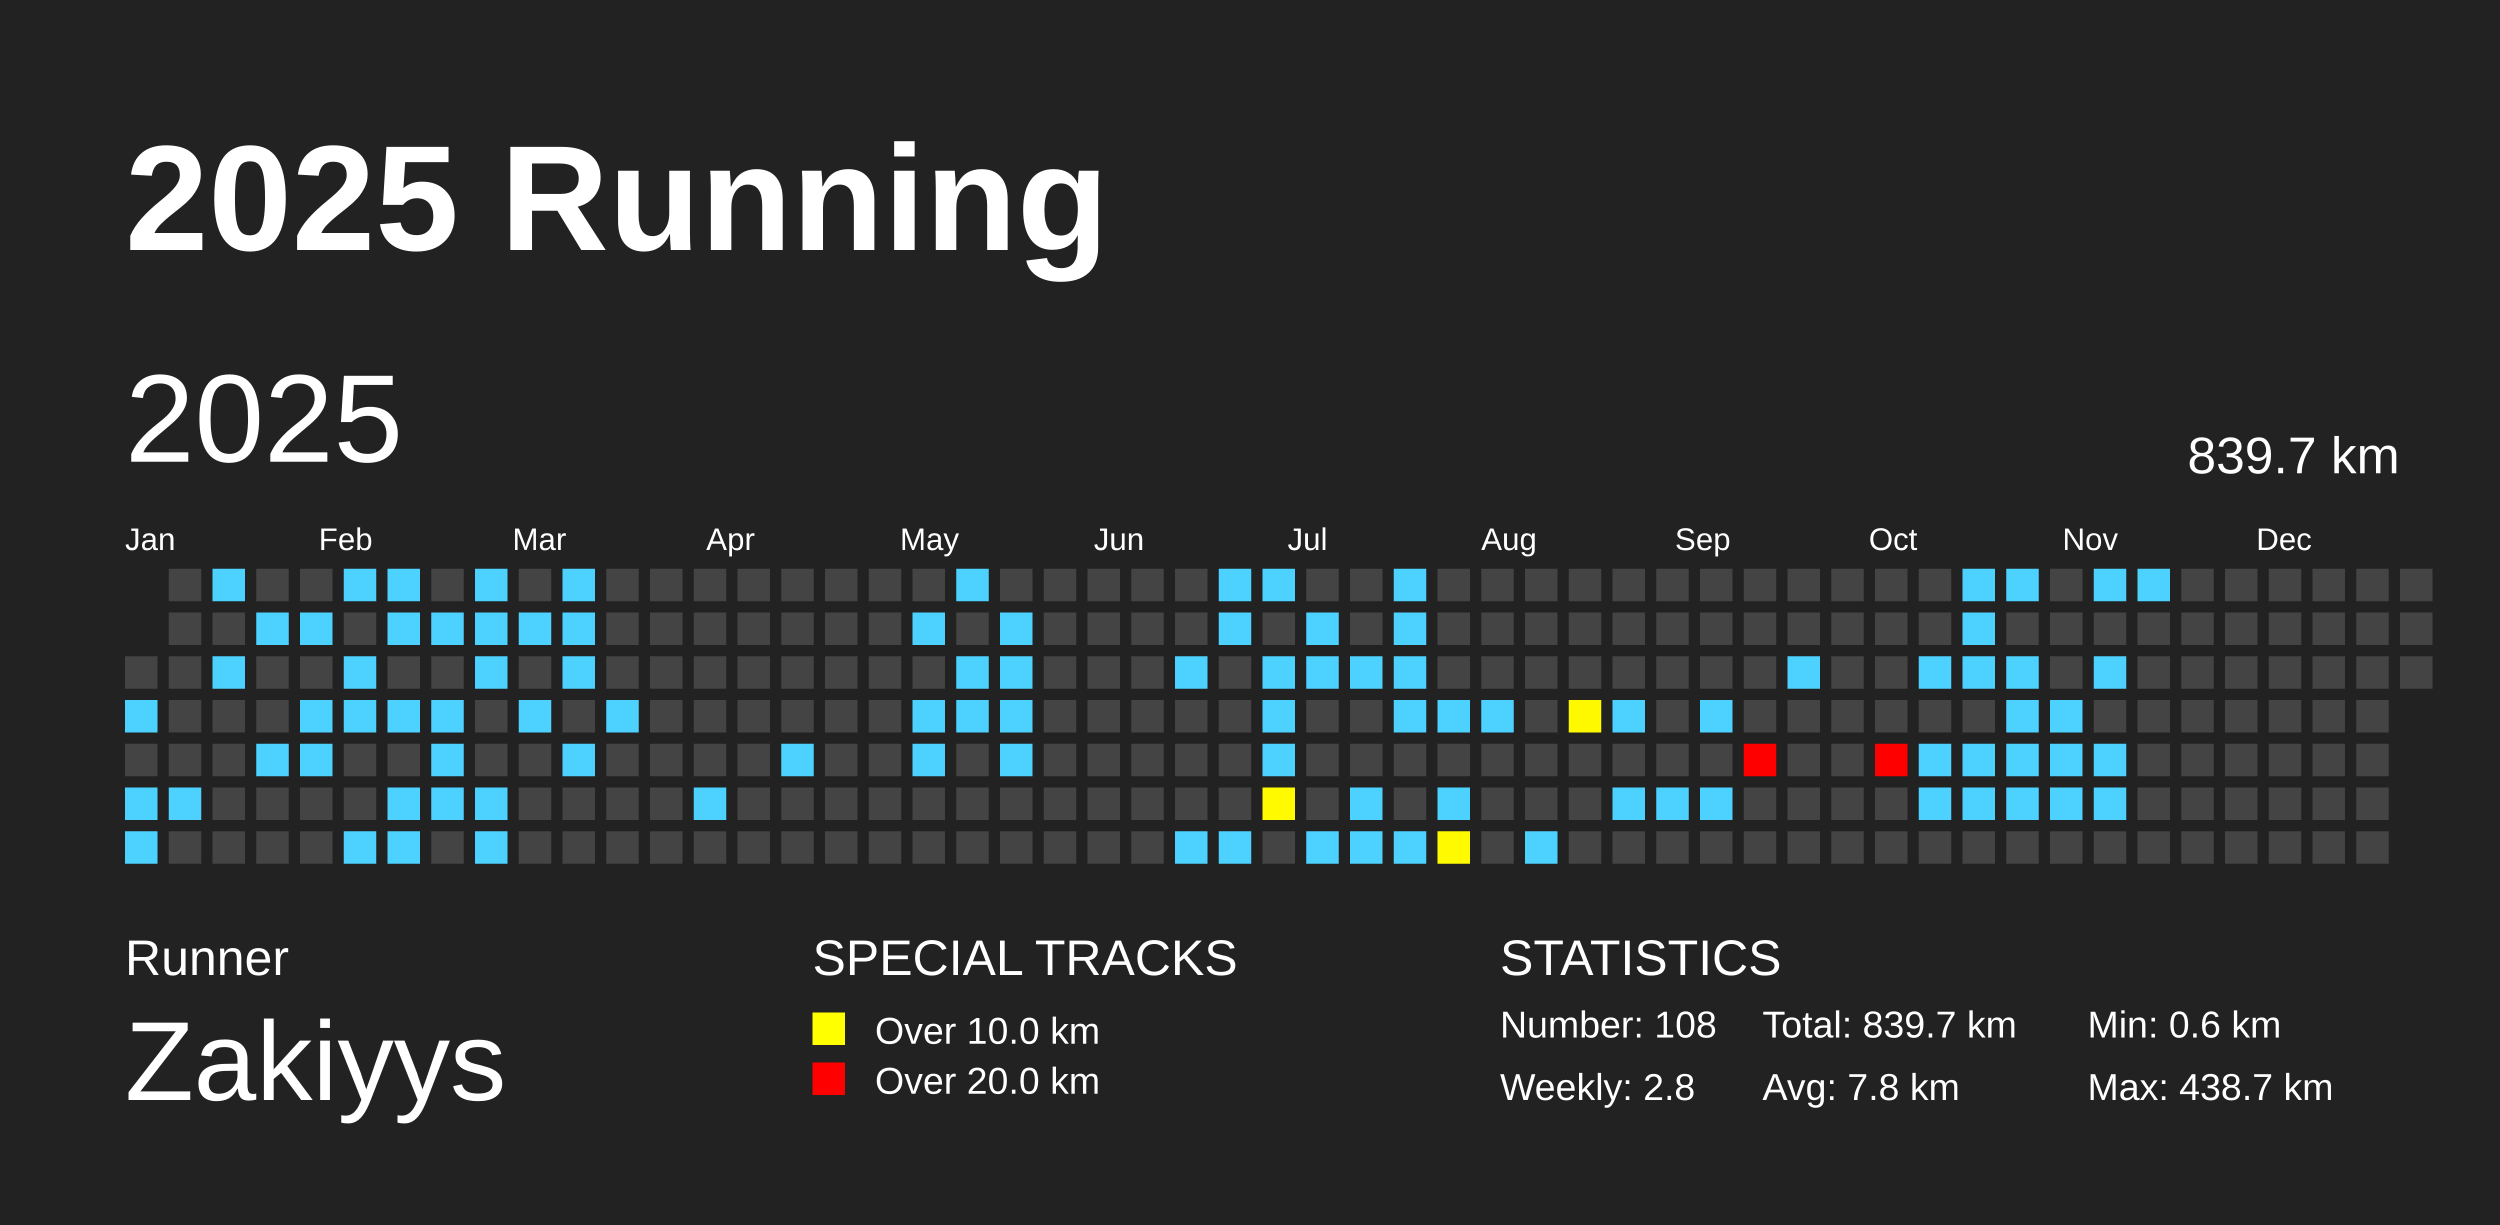
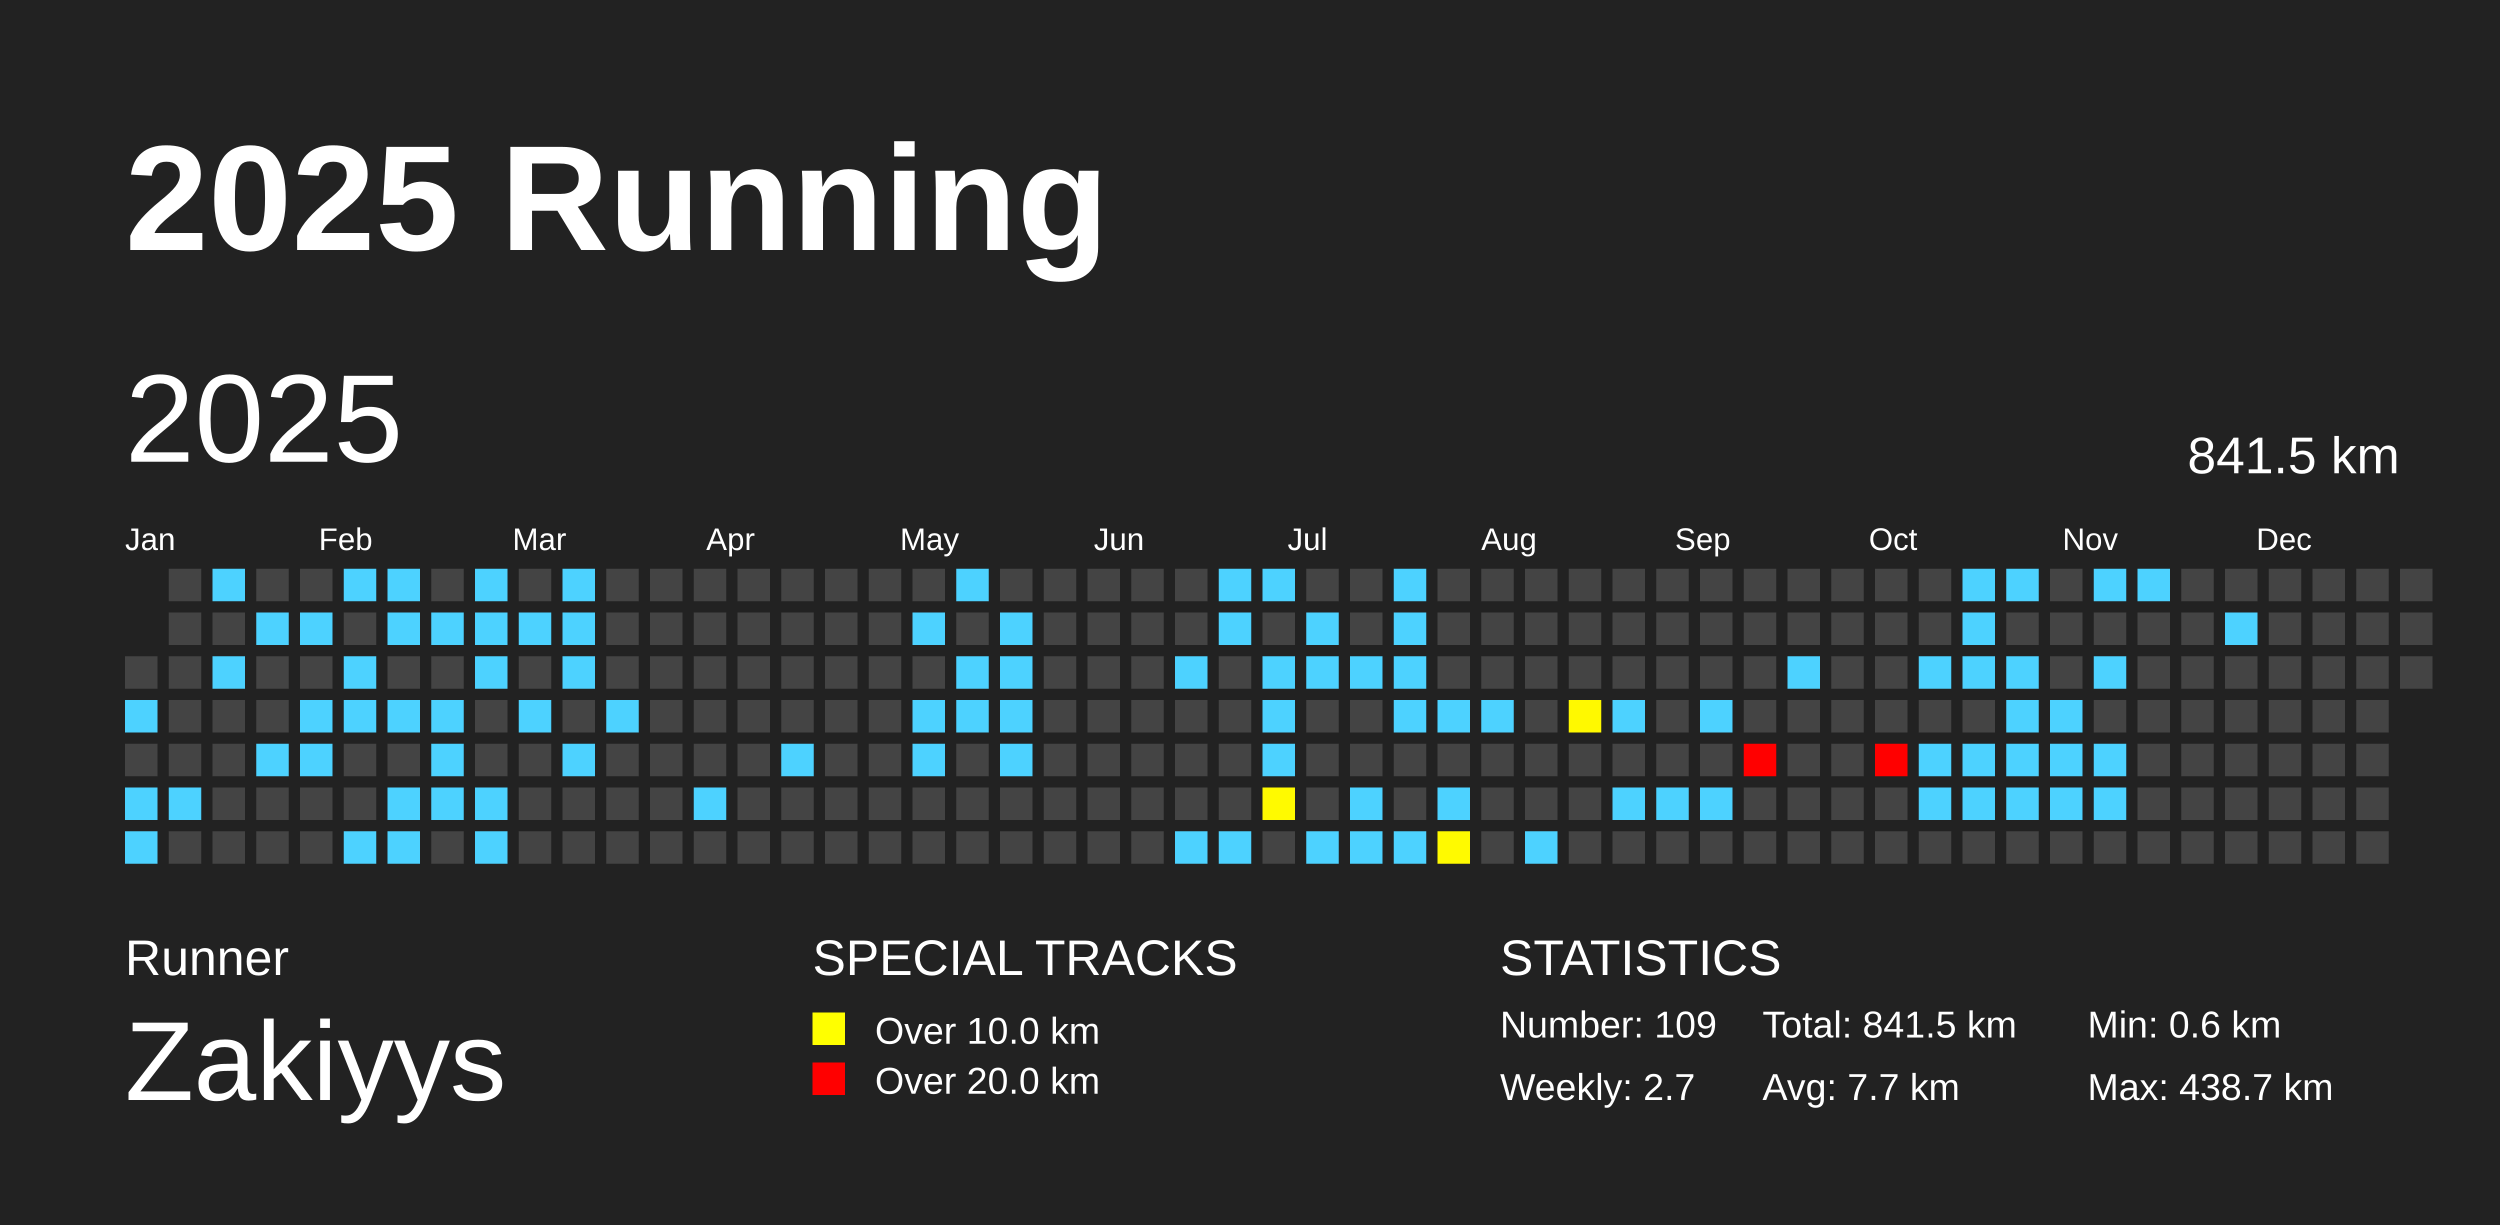
<svg xmlns="http://www.w3.org/2000/svg" baseProfile="full" height="98mm" version="1.1" viewBox="0,0,200,98" width="200mm">
  <defs />
  <rect fill="#222222" height="98" width="200" x="0" y="0" />
  <text fill="#FFFFFF" style="font-size:12px; font-family:Arial; font-weight:bold;" x="10" y="20">2025 Running</text>
  <text fill="#FFFFFF" style="font-size:4px; font-family:Arial" x="10" y="78">Runner</text>
  <text fill="#FFFFFF" style="font-size:9px; font-family:Arial" x="10" y="88">Zakiyys</text>
  <text fill="#FFFFFF" style="font-size:4px; font-family:Arial" x="65" y="78">SPECIAL TRACKS</text>
  <rect fill="yellow" height="2.6" width="2.6" x="65" y="81" />
  <text fill="#FFFFFF" style="font-size:3px; font-family:Arial" x="70" y="83.5">Over 10.0 km</text>
  <rect fill="red" height="2.6" width="2.6" x="65" y="85" />
  <text fill="#FFFFFF" style="font-size:3px; font-family:Arial" x="70" y="87.5">Over 20.0 km</text>
  <text fill="#FFFFFF" style="font-size:4px; font-family:Arial" x="120" y="78">STATISTICS</text>
-   <text fill="#FFFFFF" style="font-size:3px; font-family:Arial" x="120" y="83">Number: 108</text>
-   <text fill="#FFFFFF" style="font-size:3px; font-family:Arial" x="120" y="88">Weekly: 2.8</text>
-   <text fill="#FFFFFF" style="font-size:3px; font-family:Arial" x="141" y="83">Total: 839.7 km</text>
-   <text fill="#FFFFFF" style="font-size:3px; font-family:Arial" x="141" y="88">Avg: 7.8 km</text>
+   <text fill="#FFFFFF" style="font-size:3px; font-family:Arial" x="120" y="83">Number: 109</text>
+   <text fill="#FFFFFF" style="font-size:3px; font-family:Arial" x="120" y="88">Weekly: 2.7</text>
+   <text fill="#FFFFFF" style="font-size:3px; font-family:Arial" x="141" y="83">Total: 841.5 km</text>
+   <text fill="#FFFFFF" style="font-size:3px; font-family:Arial" x="141" y="88">Avg: 7.7 km</text>
  <text fill="#FFFFFF" style="font-size:3px; font-family:Arial" x="167" y="83">Min: 0.6 km</text>
  <text fill="#FFFFFF" style="font-size:3px; font-family:Arial" x="167" y="88">Max: 438.7 km</text>
  <text dominant-baseline="hanging" fill="#FFFFFF" style="font-size:10.0px; font-family:Arial;" x="10" y="30">2025</text>
-   <text dominant-baseline="hanging" fill="#FFFFFF" style="font-size:4.125px; font-family:Arial;" x="175" y="35">839.7 km</text>
+   <text dominant-baseline="hanging" fill="#FFFFFF" style="font-size:4.125px; font-family:Arial;" x="175" y="35">841.5 km</text>
  <text fill="#FFFFFF" style="font-size:2.5px; font-family:Arial" x="10.0" y="44">Jan</text>
  <text fill="#FFFFFF" style="font-size:2.5px; font-family:Arial" x="25.5" y="44">Feb</text>
  <text fill="#FFFFFF" style="font-size:2.5px; font-family:Arial" x="41.0" y="44">Mar</text>
  <text fill="#FFFFFF" style="font-size:2.5px; font-family:Arial" x="56.5" y="44">Apr</text>
  <text fill="#FFFFFF" style="font-size:2.5px; font-family:Arial" x="72.0" y="44">May</text>
  <text fill="#FFFFFF" style="font-size:2.5px; font-family:Arial" x="87.5" y="44">Jun</text>
  <text fill="#FFFFFF" style="font-size:2.5px; font-family:Arial" x="103.0" y="44">Jul</text>
  <text fill="#FFFFFF" style="font-size:2.5px; font-family:Arial" x="118.5" y="44">Aug</text>
  <text fill="#FFFFFF" style="font-size:2.5px; font-family:Arial" x="134.0" y="44">Sep</text>
  <text fill="#FFFFFF" style="font-size:2.5px; font-family:Arial" x="149.5" y="44">Oct</text>
  <text fill="#FFFFFF" style="font-size:2.5px; font-family:Arial" x="165.0" y="44">Nov</text>
  <text fill="#FFFFFF" style="font-size:2.5px; font-family:Arial" x="180.5" y="44">Dec</text>
  <rect fill="#444444" height="2.6" width="2.6" x="10.0" y="52.5" />
  <rect fill="#4dd2ff" height="2.6" width="2.6" x="10.0" y="56.0" />
  <rect fill="#444444" height="2.6" width="2.6" x="10.0" y="59.5" />
  <rect fill="#4dd2ff" height="2.6" width="2.6" x="10.0" y="63.0" />
  <rect fill="#4dd2ff" height="2.6" width="2.6" x="10.0" y="66.5" />
  <rect fill="#444444" height="2.6" width="2.6" x="13.5" y="45.5" />
  <rect fill="#444444" height="2.6" width="2.6" x="13.5" y="49.0" />
  <rect fill="#444444" height="2.6" width="2.6" x="13.5" y="52.5" />
  <rect fill="#444444" height="2.6" width="2.6" x="13.5" y="56.0" />
  <rect fill="#444444" height="2.6" width="2.6" x="13.5" y="59.5" />
  <rect fill="#4dd2ff" height="2.6" width="2.6" x="13.5" y="63.0" />
  <rect fill="#444444" height="2.6" width="2.6" x="13.5" y="66.5" />
  <rect fill="#4dd2ff" height="2.6" width="2.6" x="17.0" y="45.5" />
  <rect fill="#444444" height="2.6" width="2.6" x="17.0" y="49.0" />
  <rect fill="#4dd2ff" height="2.6" width="2.6" x="17.0" y="52.5" />
  <rect fill="#444444" height="2.6" width="2.6" x="17.0" y="56.0" />
  <rect fill="#444444" height="2.6" width="2.6" x="17.0" y="59.5" />
  <rect fill="#444444" height="2.6" width="2.6" x="17.0" y="63.0" />
  <rect fill="#444444" height="2.6" width="2.6" x="17.0" y="66.5" />
  <rect fill="#444444" height="2.6" width="2.6" x="20.5" y="45.5" />
  <rect fill="#4dd2ff" height="2.6" width="2.6" x="20.5" y="49.0" />
  <rect fill="#444444" height="2.6" width="2.6" x="20.5" y="52.5" />
  <rect fill="#444444" height="2.6" width="2.6" x="20.5" y="56.0" />
  <rect fill="#4dd2ff" height="2.6" width="2.6" x="20.5" y="59.5" />
  <rect fill="#444444" height="2.6" width="2.6" x="20.5" y="63.0" />
  <rect fill="#444444" height="2.6" width="2.6" x="20.5" y="66.5" />
  <rect fill="#444444" height="2.6" width="2.6" x="24.0" y="45.5" />
  <rect fill="#4dd2ff" height="2.6" width="2.6" x="24.0" y="49.0" />
  <rect fill="#444444" height="2.6" width="2.6" x="24.0" y="52.5" />
  <rect fill="#4dd2ff" height="2.6" width="2.6" x="24.0" y="56.0" />
  <rect fill="#4dd2ff" height="2.6" width="2.6" x="24.0" y="59.5" />
  <rect fill="#444444" height="2.6" width="2.6" x="24.0" y="63.0" />
  <rect fill="#444444" height="2.6" width="2.6" x="24.0" y="66.5" />
  <rect fill="#4dd2ff" height="2.6" width="2.6" x="27.5" y="45.5" />
  <rect fill="#444444" height="2.6" width="2.6" x="27.5" y="49.0" />
  <rect fill="#4dd2ff" height="2.6" width="2.6" x="27.5" y="52.5" />
  <rect fill="#4dd2ff" height="2.6" width="2.6" x="27.5" y="56.0" />
  <rect fill="#444444" height="2.6" width="2.6" x="27.5" y="59.5" />
  <rect fill="#444444" height="2.6" width="2.6" x="27.5" y="63.0" />
  <rect fill="#4dd2ff" height="2.6" width="2.6" x="27.5" y="66.5" />
  <rect fill="#4dd2ff" height="2.6" width="2.6" x="31.0" y="45.5" />
  <rect fill="#4dd2ff" height="2.6" width="2.6" x="31.0" y="49.0" />
  <rect fill="#444444" height="2.6" width="2.6" x="31.0" y="52.5" />
  <rect fill="#4dd2ff" height="2.6" width="2.6" x="31.0" y="56.0" />
  <rect fill="#444444" height="2.6" width="2.6" x="31.0" y="59.5" />
  <rect fill="#4dd2ff" height="2.6" width="2.6" x="31.0" y="63.0" />
  <rect fill="#4dd2ff" height="2.6" width="2.6" x="31.0" y="66.5" />
  <rect fill="#444444" height="2.6" width="2.6" x="34.5" y="45.5" />
  <rect fill="#4dd2ff" height="2.6" width="2.6" x="34.5" y="49.0" />
  <rect fill="#444444" height="2.6" width="2.6" x="34.5" y="52.5" />
  <rect fill="#4dd2ff" height="2.6" width="2.6" x="34.5" y="56.0" />
  <rect fill="#4dd2ff" height="2.6" width="2.6" x="34.5" y="59.5" />
  <rect fill="#4dd2ff" height="2.6" width="2.6" x="34.5" y="63.0" />
  <rect fill="#444444" height="2.6" width="2.6" x="34.5" y="66.5" />
  <rect fill="#4dd2ff" height="2.6" width="2.6" x="38.0" y="45.5" />
  <rect fill="#4dd2ff" height="2.6" width="2.6" x="38.0" y="49.0" />
  <rect fill="#4dd2ff" height="2.6" width="2.6" x="38.0" y="52.5" />
  <rect fill="#444444" height="2.6" width="2.6" x="38.0" y="56.0" />
  <rect fill="#444444" height="2.6" width="2.6" x="38.0" y="59.5" />
  <rect fill="#4dd2ff" height="2.6" width="2.6" x="38.0" y="63.0" />
  <rect fill="#4dd2ff" height="2.6" width="2.6" x="38.0" y="66.5" />
  <rect fill="#444444" height="2.6" width="2.6" x="41.5" y="45.5" />
  <rect fill="#4dd2ff" height="2.6" width="2.6" x="41.5" y="49.0" />
  <rect fill="#444444" height="2.6" width="2.6" x="41.5" y="52.5" />
  <rect fill="#4dd2ff" height="2.6" width="2.6" x="41.5" y="56.0" />
  <rect fill="#444444" height="2.6" width="2.6" x="41.5" y="59.5" />
  <rect fill="#444444" height="2.6" width="2.6" x="41.5" y="63.0" />
  <rect fill="#444444" height="2.6" width="2.6" x="41.5" y="66.5" />
  <rect fill="#4dd2ff" height="2.6" width="2.6" x="45.0" y="45.5" />
  <rect fill="#4dd2ff" height="2.6" width="2.6" x="45.0" y="49.0" />
  <rect fill="#4dd2ff" height="2.6" width="2.6" x="45.0" y="52.5" />
  <rect fill="#444444" height="2.6" width="2.6" x="45.0" y="56.0" />
  <rect fill="#4dd2ff" height="2.6" width="2.6" x="45.0" y="59.5" />
  <rect fill="#444444" height="2.6" width="2.6" x="45.0" y="63.0" />
  <rect fill="#444444" height="2.6" width="2.6" x="45.0" y="66.5" />
  <rect fill="#444444" height="2.6" width="2.6" x="48.5" y="45.5" />
  <rect fill="#444444" height="2.6" width="2.6" x="48.5" y="49.0" />
  <rect fill="#444444" height="2.6" width="2.6" x="48.5" y="52.5" />
  <rect fill="#4dd2ff" height="2.6" width="2.6" x="48.5" y="56.0" />
  <rect fill="#444444" height="2.6" width="2.6" x="48.5" y="59.5" />
  <rect fill="#444444" height="2.6" width="2.6" x="48.5" y="63.0" />
  <rect fill="#444444" height="2.6" width="2.6" x="48.5" y="66.5" />
  <rect fill="#444444" height="2.6" width="2.6" x="52.0" y="45.5" />
  <rect fill="#444444" height="2.6" width="2.6" x="52.0" y="49.0" />
  <rect fill="#444444" height="2.6" width="2.6" x="52.0" y="52.5" />
  <rect fill="#444444" height="2.6" width="2.6" x="52.0" y="56.0" />
  <rect fill="#444444" height="2.6" width="2.6" x="52.0" y="59.5" />
  <rect fill="#444444" height="2.6" width="2.6" x="52.0" y="63.0" />
  <rect fill="#444444" height="2.6" width="2.6" x="52.0" y="66.5" />
  <rect fill="#444444" height="2.6" width="2.6" x="55.5" y="45.5" />
  <rect fill="#444444" height="2.6" width="2.6" x="55.5" y="49.0" />
  <rect fill="#444444" height="2.6" width="2.6" x="55.5" y="52.5" />
  <rect fill="#444444" height="2.6" width="2.6" x="55.5" y="56.0" />
  <rect fill="#444444" height="2.6" width="2.6" x="55.5" y="59.5" />
  <rect fill="#4dd2ff" height="2.6" width="2.6" x="55.5" y="63.0" />
  <rect fill="#444444" height="2.6" width="2.6" x="55.5" y="66.5" />
  <rect fill="#444444" height="2.6" width="2.6" x="59.0" y="45.5" />
  <rect fill="#444444" height="2.6" width="2.6" x="59.0" y="49.0" />
  <rect fill="#444444" height="2.6" width="2.6" x="59.0" y="52.5" />
  <rect fill="#444444" height="2.6" width="2.6" x="59.0" y="56.0" />
  <rect fill="#444444" height="2.6" width="2.6" x="59.0" y="59.5" />
  <rect fill="#444444" height="2.6" width="2.6" x="59.0" y="63.0" />
  <rect fill="#444444" height="2.6" width="2.6" x="59.0" y="66.5" />
  <rect fill="#444444" height="2.6" width="2.6" x="62.5" y="45.5" />
  <rect fill="#444444" height="2.6" width="2.6" x="62.5" y="49.0" />
  <rect fill="#444444" height="2.6" width="2.6" x="62.5" y="52.5" />
  <rect fill="#444444" height="2.6" width="2.6" x="62.5" y="56.0" />
  <rect fill="#4dd2ff" height="2.6" width="2.6" x="62.5" y="59.5" />
  <rect fill="#444444" height="2.6" width="2.6" x="62.5" y="63.0" />
  <rect fill="#444444" height="2.6" width="2.6" x="62.5" y="66.5" />
  <rect fill="#444444" height="2.6" width="2.6" x="66.0" y="45.5" />
  <rect fill="#444444" height="2.6" width="2.6" x="66.0" y="49.0" />
  <rect fill="#444444" height="2.6" width="2.6" x="66.0" y="52.5" />
  <rect fill="#444444" height="2.6" width="2.6" x="66.0" y="56.0" />
  <rect fill="#444444" height="2.6" width="2.6" x="66.0" y="59.5" />
  <rect fill="#444444" height="2.6" width="2.6" x="66.0" y="63.0" />
  <rect fill="#444444" height="2.6" width="2.6" x="66.0" y="66.5" />
  <rect fill="#444444" height="2.6" width="2.6" x="69.5" y="45.5" />
  <rect fill="#444444" height="2.6" width="2.6" x="69.5" y="49.0" />
  <rect fill="#444444" height="2.6" width="2.6" x="69.5" y="52.5" />
  <rect fill="#444444" height="2.6" width="2.6" x="69.5" y="56.0" />
  <rect fill="#444444" height="2.6" width="2.6" x="69.5" y="59.5" />
  <rect fill="#444444" height="2.6" width="2.6" x="69.5" y="63.0" />
  <rect fill="#444444" height="2.6" width="2.6" x="69.5" y="66.5" />
  <rect fill="#444444" height="2.6" width="2.6" x="73.0" y="45.5" />
  <rect fill="#4dd2ff" height="2.6" width="2.6" x="73.0" y="49.0" />
  <rect fill="#444444" height="2.6" width="2.6" x="73.0" y="52.5" />
  <rect fill="#4dd2ff" height="2.6" width="2.6" x="73.0" y="56.0" />
  <rect fill="#4dd2ff" height="2.6" width="2.6" x="73.0" y="59.5" />
  <rect fill="#444444" height="2.6" width="2.6" x="73.0" y="63.0" />
  <rect fill="#444444" height="2.6" width="2.6" x="73.0" y="66.5" />
  <rect fill="#4dd2ff" height="2.6" width="2.6" x="76.5" y="45.5" />
  <rect fill="#444444" height="2.6" width="2.6" x="76.5" y="49.0" />
  <rect fill="#4dd2ff" height="2.6" width="2.6" x="76.5" y="52.5" />
  <rect fill="#4dd2ff" height="2.6" width="2.6" x="76.5" y="56.0" />
  <rect fill="#444444" height="2.6" width="2.6" x="76.5" y="59.5" />
  <rect fill="#444444" height="2.6" width="2.6" x="76.5" y="63.0" />
  <rect fill="#444444" height="2.6" width="2.6" x="76.5" y="66.5" />
  <rect fill="#444444" height="2.6" width="2.6" x="80.0" y="45.5" />
  <rect fill="#4dd2ff" height="2.6" width="2.6" x="80.0" y="49.0" />
  <rect fill="#4dd2ff" height="2.6" width="2.6" x="80.0" y="52.5" />
  <rect fill="#4dd2ff" height="2.6" width="2.6" x="80.0" y="56.0" />
  <rect fill="#4dd2ff" height="2.6" width="2.6" x="80.0" y="59.5" />
  <rect fill="#444444" height="2.6" width="2.6" x="80.0" y="63.0" />
  <rect fill="#444444" height="2.6" width="2.6" x="80.0" y="66.5" />
  <rect fill="#444444" height="2.6" width="2.6" x="83.5" y="45.5" />
  <rect fill="#444444" height="2.6" width="2.6" x="83.5" y="49.0" />
  <rect fill="#444444" height="2.6" width="2.6" x="83.5" y="52.5" />
  <rect fill="#444444" height="2.6" width="2.6" x="83.5" y="56.0" />
  <rect fill="#444444" height="2.6" width="2.6" x="83.5" y="59.5" />
  <rect fill="#444444" height="2.6" width="2.6" x="83.5" y="63.0" />
  <rect fill="#444444" height="2.6" width="2.6" x="83.5" y="66.5" />
  <rect fill="#444444" height="2.6" width="2.6" x="87.0" y="45.5" />
  <rect fill="#444444" height="2.6" width="2.6" x="87.0" y="49.0" />
  <rect fill="#444444" height="2.6" width="2.6" x="87.0" y="52.5" />
  <rect fill="#444444" height="2.6" width="2.6" x="87.0" y="56.0" />
  <rect fill="#444444" height="2.6" width="2.6" x="87.0" y="59.5" />
  <rect fill="#444444" height="2.6" width="2.6" x="87.0" y="63.0" />
  <rect fill="#444444" height="2.6" width="2.6" x="87.0" y="66.5" />
  <rect fill="#444444" height="2.6" width="2.6" x="90.5" y="45.5" />
  <rect fill="#444444" height="2.6" width="2.6" x="90.5" y="49.0" />
  <rect fill="#444444" height="2.6" width="2.6" x="90.5" y="52.5" />
  <rect fill="#444444" height="2.6" width="2.6" x="90.5" y="56.0" />
  <rect fill="#444444" height="2.6" width="2.6" x="90.5" y="59.5" />
  <rect fill="#444444" height="2.6" width="2.6" x="90.5" y="63.0" />
  <rect fill="#444444" height="2.6" width="2.6" x="90.5" y="66.5" />
  <rect fill="#444444" height="2.6" width="2.6" x="94.0" y="45.5" />
  <rect fill="#444444" height="2.6" width="2.6" x="94.0" y="49.0" />
  <rect fill="#4dd2ff" height="2.6" width="2.6" x="94.0" y="52.5" />
  <rect fill="#444444" height="2.6" width="2.6" x="94.0" y="56.0" />
  <rect fill="#444444" height="2.6" width="2.6" x="94.0" y="59.5" />
  <rect fill="#444444" height="2.6" width="2.6" x="94.0" y="63.0" />
  <rect fill="#4dd2ff" height="2.6" width="2.6" x="94.0" y="66.5" />
  <rect fill="#4dd2ff" height="2.6" width="2.6" x="97.5" y="45.5" />
  <rect fill="#4dd2ff" height="2.6" width="2.6" x="97.5" y="49.0" />
  <rect fill="#444444" height="2.6" width="2.6" x="97.5" y="52.5" />
  <rect fill="#444444" height="2.6" width="2.6" x="97.5" y="56.0" />
  <rect fill="#444444" height="2.6" width="2.6" x="97.5" y="59.5" />
  <rect fill="#444444" height="2.6" width="2.6" x="97.5" y="63.0" />
  <rect fill="#4dd2ff" height="2.6" width="2.6" x="97.5" y="66.5" />
  <rect fill="#4dd2ff" height="2.6" width="2.6" x="101.0" y="45.5" />
  <rect fill="#444444" height="2.6" width="2.6" x="101.0" y="49.0" />
  <rect fill="#4dd2ff" height="2.6" width="2.6" x="101.0" y="52.5" />
  <rect fill="#4dd2ff" height="2.6" width="2.6" x="101.0" y="56.0" />
  <rect fill="#4dd2ff" height="2.6" width="2.6" x="101.0" y="59.5" />
  <rect fill="#fffa00" height="2.6" width="2.6" x="101.0" y="63.0" />
  <rect fill="#444444" height="2.6" width="2.6" x="101.0" y="66.5" />
  <rect fill="#444444" height="2.6" width="2.6" x="104.5" y="45.5" />
  <rect fill="#4dd2ff" height="2.6" width="2.6" x="104.5" y="49.0" />
  <rect fill="#4dd2ff" height="2.6" width="2.6" x="104.5" y="52.5" />
  <rect fill="#444444" height="2.6" width="2.6" x="104.5" y="56.0" />
  <rect fill="#444444" height="2.6" width="2.6" x="104.5" y="59.5" />
  <rect fill="#444444" height="2.6" width="2.6" x="104.5" y="63.0" />
  <rect fill="#4dd2ff" height="2.6" width="2.6" x="104.5" y="66.5" />
  <rect fill="#444444" height="2.6" width="2.6" x="108.0" y="45.5" />
  <rect fill="#444444" height="2.6" width="2.6" x="108.0" y="49.0" />
  <rect fill="#4dd2ff" height="2.6" width="2.6" x="108.0" y="52.5" />
  <rect fill="#444444" height="2.6" width="2.6" x="108.0" y="56.0" />
  <rect fill="#444444" height="2.6" width="2.6" x="108.0" y="59.5" />
  <rect fill="#4dd2ff" height="2.6" width="2.6" x="108.0" y="63.0" />
  <rect fill="#4dd2ff" height="2.6" width="2.6" x="108.0" y="66.5" />
  <rect fill="#4dd2ff" height="2.6" width="2.6" x="111.5" y="45.5" />
  <rect fill="#4dd2ff" height="2.6" width="2.6" x="111.5" y="49.0" />
  <rect fill="#4dd2ff" height="2.6" width="2.6" x="111.5" y="52.5" />
  <rect fill="#4dd2ff" height="2.6" width="2.6" x="111.5" y="56.0" />
  <rect fill="#444444" height="2.6" width="2.6" x="111.5" y="59.5" />
  <rect fill="#444444" height="2.6" width="2.6" x="111.5" y="63.0" />
  <rect fill="#4dd2ff" height="2.6" width="2.6" x="111.5" y="66.5" />
  <rect fill="#444444" height="2.6" width="2.6" x="115.0" y="45.5" />
  <rect fill="#444444" height="2.6" width="2.6" x="115.0" y="49.0" />
  <rect fill="#444444" height="2.6" width="2.6" x="115.0" y="52.5" />
  <rect fill="#4dd2ff" height="2.6" width="2.6" x="115.0" y="56.0" />
  <rect fill="#444444" height="2.6" width="2.6" x="115.0" y="59.5" />
  <rect fill="#4dd2ff" height="2.6" width="2.6" x="115.0" y="63.0" />
  <rect fill="#fffa00" height="2.6" width="2.6" x="115.0" y="66.5" />
  <rect fill="#444444" height="2.6" width="2.6" x="118.5" y="45.5" />
  <rect fill="#444444" height="2.6" width="2.6" x="118.5" y="49.0" />
  <rect fill="#444444" height="2.6" width="2.6" x="118.5" y="52.5" />
  <rect fill="#4dd2ff" height="2.6" width="2.6" x="118.5" y="56.0" />
  <rect fill="#444444" height="2.6" width="2.6" x="118.5" y="59.5" />
  <rect fill="#444444" height="2.6" width="2.6" x="118.5" y="63.0" />
  <rect fill="#444444" height="2.6" width="2.6" x="118.5" y="66.5" />
  <rect fill="#444444" height="2.6" width="2.6" x="122.0" y="45.5" />
  <rect fill="#444444" height="2.6" width="2.6" x="122.0" y="49.0" />
  <rect fill="#444444" height="2.6" width="2.6" x="122.0" y="52.5" />
  <rect fill="#444444" height="2.6" width="2.6" x="122.0" y="56.0" />
  <rect fill="#444444" height="2.6" width="2.6" x="122.0" y="59.5" />
  <rect fill="#444444" height="2.6" width="2.6" x="122.0" y="63.0" />
  <rect fill="#4dd2ff" height="2.6" width="2.6" x="122.0" y="66.5" />
  <rect fill="#444444" height="2.6" width="2.6" x="125.5" y="45.5" />
  <rect fill="#444444" height="2.6" width="2.6" x="125.5" y="49.0" />
  <rect fill="#444444" height="2.6" width="2.6" x="125.5" y="52.5" />
  <rect fill="#fff900" height="2.6" width="2.6" x="125.5" y="56.0" />
  <rect fill="#444444" height="2.6" width="2.6" x="125.5" y="59.5" />
  <rect fill="#444444" height="2.6" width="2.6" x="125.5" y="63.0" />
  <rect fill="#444444" height="2.6" width="2.6" x="125.5" y="66.5" />
  <rect fill="#444444" height="2.6" width="2.6" x="129.0" y="45.5" />
  <rect fill="#444444" height="2.6" width="2.6" x="129.0" y="49.0" />
  <rect fill="#444444" height="2.6" width="2.6" x="129.0" y="52.5" />
  <rect fill="#4dd2ff" height="2.6" width="2.6" x="129.0" y="56.0" />
  <rect fill="#444444" height="2.6" width="2.6" x="129.0" y="59.5" />
  <rect fill="#4dd2ff" height="2.6" width="2.6" x="129.0" y="63.0" />
  <rect fill="#444444" height="2.6" width="2.6" x="129.0" y="66.5" />
  <rect fill="#444444" height="2.6" width="2.6" x="132.5" y="45.5" />
  <rect fill="#444444" height="2.6" width="2.6" x="132.5" y="49.0" />
  <rect fill="#444444" height="2.6" width="2.6" x="132.5" y="52.5" />
  <rect fill="#444444" height="2.6" width="2.6" x="132.5" y="56.0" />
  <rect fill="#444444" height="2.6" width="2.6" x="132.5" y="59.5" />
  <rect fill="#4dd2ff" height="2.6" width="2.6" x="132.5" y="63.0" />
  <rect fill="#444444" height="2.6" width="2.6" x="132.5" y="66.5" />
  <rect fill="#444444" height="2.6" width="2.6" x="136.0" y="45.5" />
  <rect fill="#444444" height="2.6" width="2.6" x="136.0" y="49.0" />
  <rect fill="#444444" height="2.6" width="2.6" x="136.0" y="52.5" />
  <rect fill="#4dd2ff" height="2.6" width="2.6" x="136.0" y="56.0" />
  <rect fill="#444444" height="2.6" width="2.6" x="136.0" y="59.5" />
  <rect fill="#4dd2ff" height="2.6" width="2.6" x="136.0" y="63.0" />
  <rect fill="#444444" height="2.6" width="2.6" x="136.0" y="66.5" />
  <rect fill="#444444" height="2.6" width="2.6" x="139.5" y="45.5" />
  <rect fill="#444444" height="2.6" width="2.6" x="139.5" y="49.0" />
  <rect fill="#444444" height="2.6" width="2.6" x="139.5" y="52.5" />
  <rect fill="#444444" height="2.6" width="2.6" x="139.5" y="56.0" />
  <rect fill="red" height="2.6" width="2.6" x="139.5" y="59.5" />
  <rect fill="#444444" height="2.6" width="2.6" x="139.5" y="63.0" />
  <rect fill="#444444" height="2.6" width="2.6" x="139.5" y="66.5" />
  <rect fill="#444444" height="2.6" width="2.6" x="143.0" y="45.5" />
  <rect fill="#444444" height="2.6" width="2.6" x="143.0" y="49.0" />
  <rect fill="#4dd2ff" height="2.6" width="2.6" x="143.0" y="52.5" />
  <rect fill="#444444" height="2.6" width="2.6" x="143.0" y="56.0" />
  <rect fill="#444444" height="2.6" width="2.6" x="143.0" y="59.5" />
  <rect fill="#444444" height="2.6" width="2.6" x="143.0" y="63.0" />
  <rect fill="#444444" height="2.6" width="2.6" x="143.0" y="66.5" />
  <rect fill="#444444" height="2.6" width="2.6" x="146.5" y="45.5" />
  <rect fill="#444444" height="2.6" width="2.6" x="146.5" y="49.0" />
  <rect fill="#444444" height="2.6" width="2.6" x="146.5" y="52.5" />
  <rect fill="#444444" height="2.6" width="2.6" x="146.5" y="56.0" />
  <rect fill="#444444" height="2.6" width="2.6" x="146.5" y="59.5" />
  <rect fill="#444444" height="2.6" width="2.6" x="146.5" y="63.0" />
  <rect fill="#444444" height="2.6" width="2.6" x="146.5" y="66.5" />
  <rect fill="#444444" height="2.6" width="2.6" x="150.0" y="45.5" />
  <rect fill="#444444" height="2.6" width="2.6" x="150.0" y="49.0" />
  <rect fill="#444444" height="2.6" width="2.6" x="150.0" y="52.5" />
  <rect fill="#444444" height="2.6" width="2.6" x="150.0" y="56.0" />
  <rect fill="red" height="2.6" width="2.6" x="150.0" y="59.5" />
  <rect fill="#444444" height="2.6" width="2.6" x="150.0" y="63.0" />
  <rect fill="#444444" height="2.6" width="2.6" x="150.0" y="66.5" />
  <rect fill="#444444" height="2.6" width="2.6" x="153.5" y="45.5" />
  <rect fill="#444444" height="2.6" width="2.6" x="153.5" y="49.0" />
  <rect fill="#4dd2ff" height="2.6" width="2.6" x="153.5" y="52.5" />
  <rect fill="#444444" height="2.6" width="2.6" x="153.5" y="56.0" />
  <rect fill="#4dd2ff" height="2.6" width="2.6" x="153.5" y="59.5" />
  <rect fill="#4dd2ff" height="2.6" width="2.6" x="153.5" y="63.0" />
  <rect fill="#444444" height="2.6" width="2.6" x="153.5" y="66.5" />
  <rect fill="#4dd2ff" height="2.6" width="2.6" x="157.0" y="45.5" />
  <rect fill="#4dd2ff" height="2.6" width="2.6" x="157.0" y="49.0" />
  <rect fill="#4dd2ff" height="2.6" width="2.6" x="157.0" y="52.5" />
  <rect fill="#444444" height="2.6" width="2.6" x="157.0" y="56.0" />
  <rect fill="#4dd2ff" height="2.6" width="2.6" x="157.0" y="59.5" />
  <rect fill="#4dd2ff" height="2.6" width="2.6" x="157.0" y="63.0" />
  <rect fill="#444444" height="2.6" width="2.6" x="157.0" y="66.5" />
  <rect fill="#4dd2ff" height="2.6" width="2.6" x="160.5" y="45.5" />
  <rect fill="#444444" height="2.6" width="2.6" x="160.5" y="49.0" />
  <rect fill="#4dd2ff" height="2.6" width="2.6" x="160.5" y="52.5" />
  <rect fill="#4dd2ff" height="2.6" width="2.6" x="160.5" y="56.0" />
  <rect fill="#4dd2ff" height="2.6" width="2.6" x="160.5" y="59.5" />
  <rect fill="#4dd2ff" height="2.6" width="2.6" x="160.5" y="63.0" />
  <rect fill="#444444" height="2.6" width="2.6" x="160.5" y="66.5" />
  <rect fill="#444444" height="2.6" width="2.6" x="164.0" y="45.5" />
  <rect fill="#444444" height="2.6" width="2.6" x="164.0" y="49.0" />
  <rect fill="#444444" height="2.6" width="2.6" x="164.0" y="52.5" />
  <rect fill="#4dd2ff" height="2.6" width="2.6" x="164.0" y="56.0" />
  <rect fill="#4dd2ff" height="2.6" width="2.6" x="164.0" y="59.5" />
  <rect fill="#4dd2ff" height="2.6" width="2.6" x="164.0" y="63.0" />
  <rect fill="#444444" height="2.6" width="2.6" x="164.0" y="66.5" />
  <rect fill="#4dd2ff" height="2.6" width="2.6" x="167.5" y="45.5" />
  <rect fill="#444444" height="2.6" width="2.6" x="167.5" y="49.0" />
  <rect fill="#4dd2ff" height="2.6" width="2.6" x="167.5" y="52.5" />
  <rect fill="#444444" height="2.6" width="2.6" x="167.5" y="56.0" />
  <rect fill="#4dd2ff" height="2.6" width="2.6" x="167.5" y="59.5" />
  <rect fill="#4dd2ff" height="2.6" width="2.6" x="167.5" y="63.0" />
  <rect fill="#444444" height="2.6" width="2.6" x="167.5" y="66.5" />
  <rect fill="#4dd2ff" height="2.6" width="2.6" x="171.0" y="45.5" />
  <rect fill="#444444" height="2.6" width="2.6" x="171.0" y="49.0" />
  <rect fill="#444444" height="2.6" width="2.6" x="171.0" y="52.5" />
  <rect fill="#444444" height="2.6" width="2.6" x="171.0" y="56.0" />
  <rect fill="#444444" height="2.6" width="2.6" x="171.0" y="59.5" />
  <rect fill="#444444" height="2.6" width="2.6" x="171.0" y="63.0" />
  <rect fill="#444444" height="2.6" width="2.6" x="171.0" y="66.5" />
  <rect fill="#444444" height="2.6" width="2.6" x="174.5" y="45.5" />
  <rect fill="#444444" height="2.6" width="2.6" x="174.5" y="49.0" />
  <rect fill="#444444" height="2.6" width="2.6" x="174.5" y="52.5" />
  <rect fill="#444444" height="2.6" width="2.6" x="174.5" y="56.0" />
  <rect fill="#444444" height="2.6" width="2.6" x="174.5" y="59.5" />
  <rect fill="#444444" height="2.6" width="2.6" x="174.5" y="63.0" />
  <rect fill="#444444" height="2.6" width="2.6" x="174.5" y="66.5" />
  <rect fill="#444444" height="2.6" width="2.6" x="178.0" y="45.5" />
-   <rect fill="#444444" height="2.6" width="2.6" x="178.0" y="49.0" />
+   <rect fill="#4dd2ff" height="2.6" width="2.6" x="178.0" y="49.0" />
  <rect fill="#444444" height="2.6" width="2.6" x="178.0" y="52.5" />
  <rect fill="#444444" height="2.6" width="2.6" x="178.0" y="56.0" />
  <rect fill="#444444" height="2.6" width="2.6" x="178.0" y="59.5" />
  <rect fill="#444444" height="2.6" width="2.6" x="178.0" y="63.0" />
  <rect fill="#444444" height="2.6" width="2.6" x="178.0" y="66.5" />
  <rect fill="#444444" height="2.6" width="2.6" x="181.5" y="45.5" />
  <rect fill="#444444" height="2.6" width="2.6" x="181.5" y="49.0" />
  <rect fill="#444444" height="2.6" width="2.6" x="181.5" y="52.5" />
  <rect fill="#444444" height="2.6" width="2.6" x="181.5" y="56.0" />
  <rect fill="#444444" height="2.6" width="2.6" x="181.5" y="59.5" />
  <rect fill="#444444" height="2.6" width="2.6" x="181.5" y="63.0" />
  <rect fill="#444444" height="2.6" width="2.6" x="181.5" y="66.5" />
  <rect fill="#444444" height="2.6" width="2.6" x="185.0" y="45.5" />
  <rect fill="#444444" height="2.6" width="2.6" x="185.0" y="49.0" />
  <rect fill="#444444" height="2.6" width="2.6" x="185.0" y="52.5" />
  <rect fill="#444444" height="2.6" width="2.6" x="185.0" y="56.0" />
  <rect fill="#444444" height="2.6" width="2.6" x="185.0" y="59.5" />
  <rect fill="#444444" height="2.6" width="2.6" x="185.0" y="63.0" />
  <rect fill="#444444" height="2.6" width="2.6" x="185.0" y="66.5" />
  <rect fill="#444444" height="2.6" width="2.6" x="188.5" y="45.5" />
  <rect fill="#444444" height="2.6" width="2.6" x="188.5" y="49.0" />
  <rect fill="#444444" height="2.6" width="2.6" x="188.5" y="52.5" />
  <rect fill="#444444" height="2.6" width="2.6" x="188.5" y="56.0" />
  <rect fill="#444444" height="2.6" width="2.6" x="188.5" y="59.5" />
  <rect fill="#444444" height="2.6" width="2.6" x="188.5" y="63.0" />
  <rect fill="#444444" height="2.6" width="2.6" x="188.5" y="66.5" />
  <rect fill="#444444" height="2.6" width="2.6" x="192.0" y="45.5" />
  <rect fill="#444444" height="2.6" width="2.6" x="192.0" y="49.0" />
  <rect fill="#444444" height="2.6" width="2.6" x="192.0" y="52.5" />
</svg>
